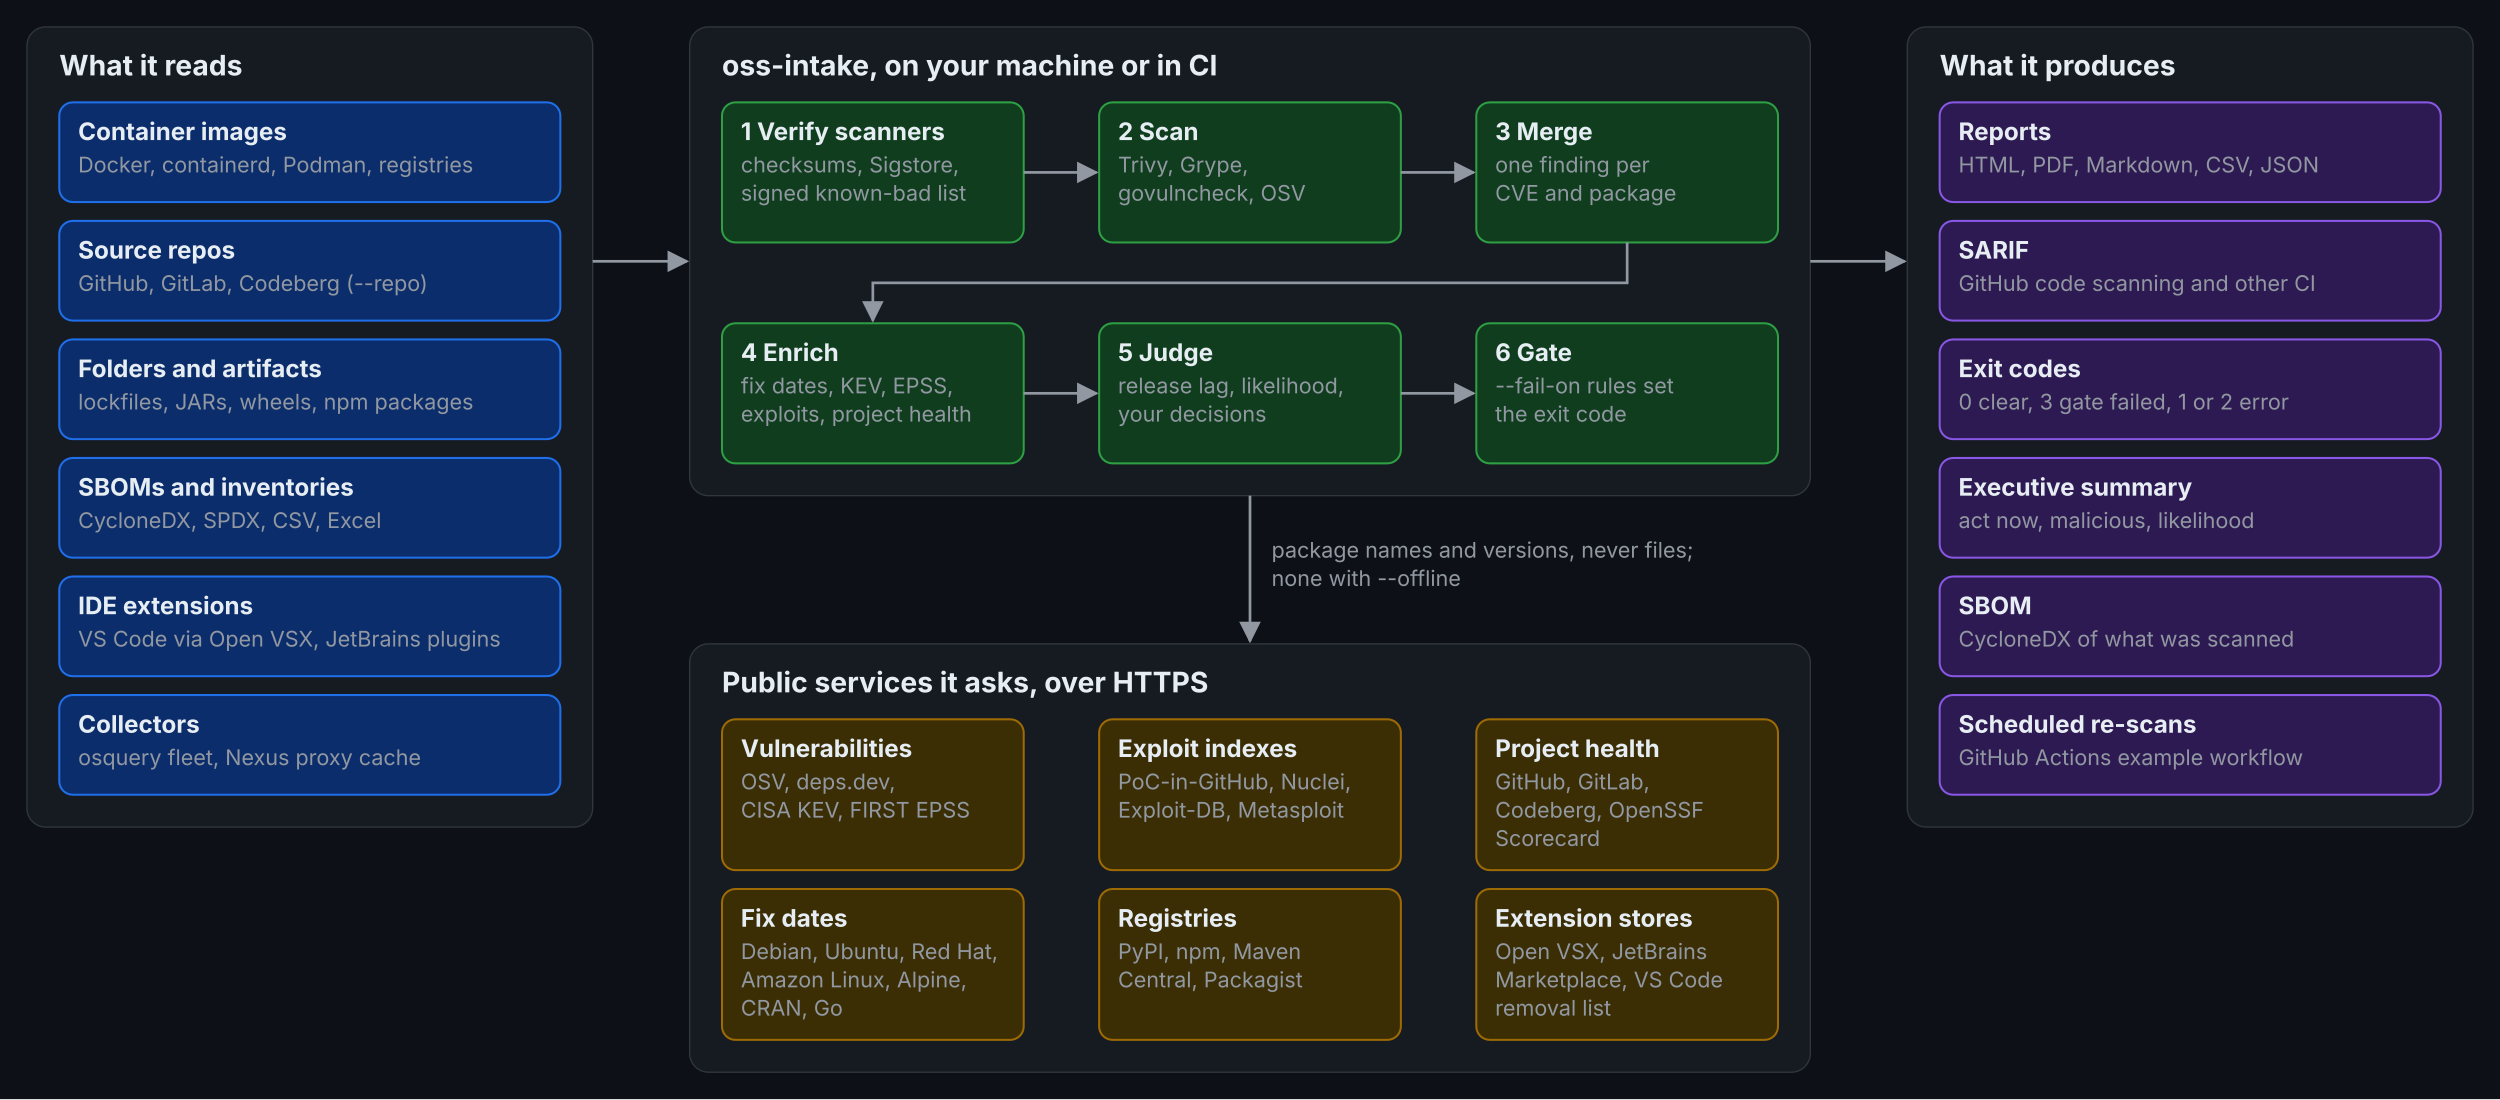
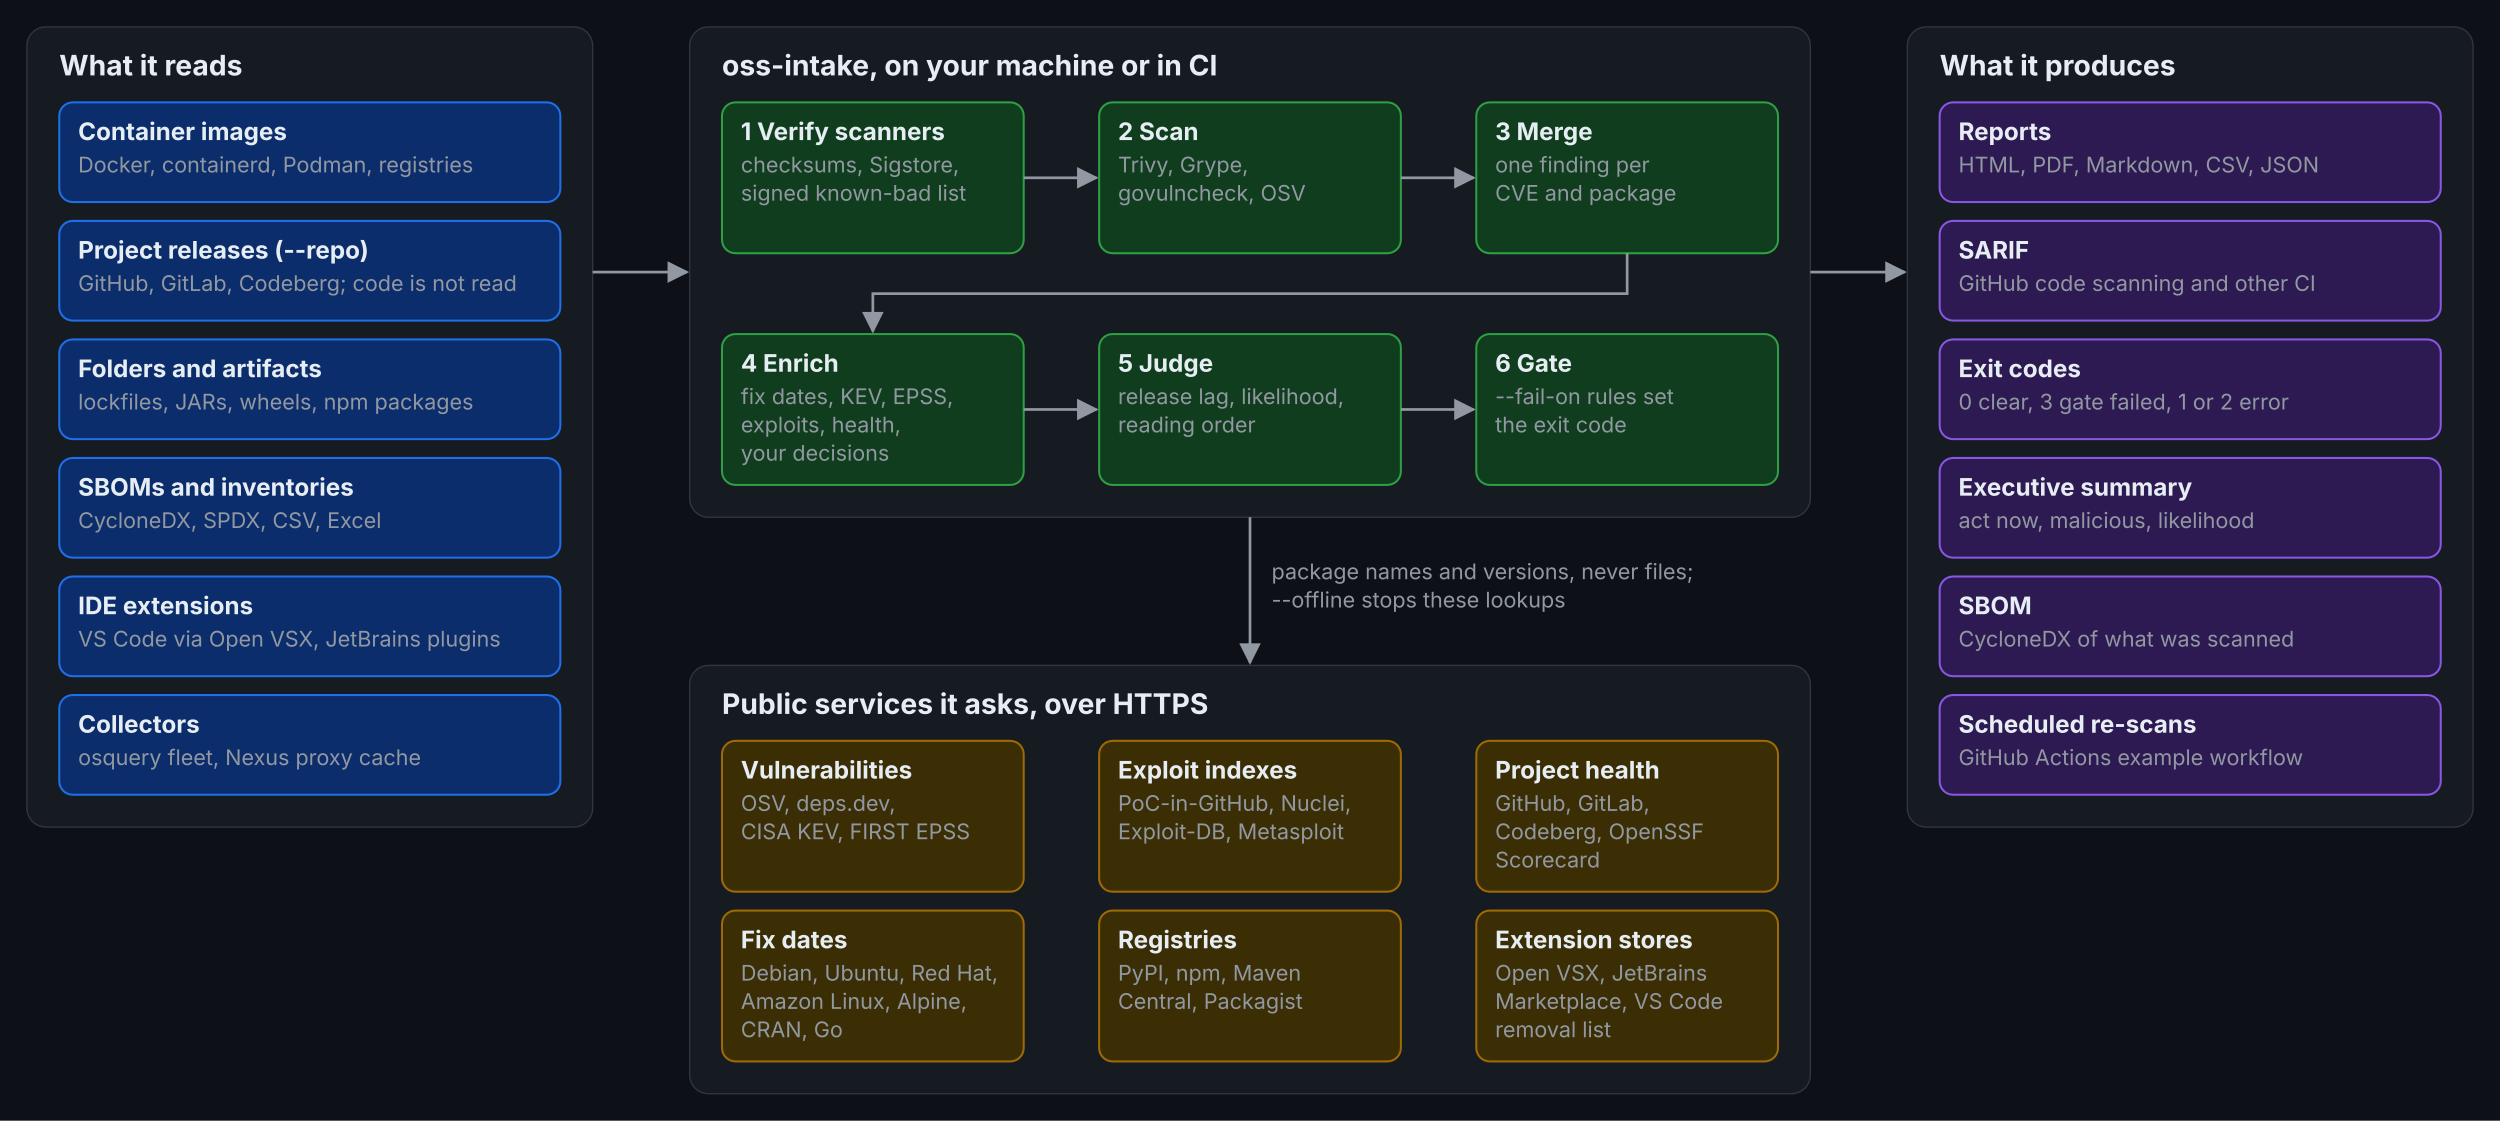
- <svg xmlns="http://www.w3.org/2000/svg" width="1856" height="816" viewBox="0 0 1856 816" font-family="Inter, 'Segoe UI', Helvetica, Arial, sans-serif">
+ <svg xmlns="http://www.w3.org/2000/svg" width="1856" height="832" viewBox="0 0 1856 832" font-family="Inter, 'Segoe UI', Helvetica, Arial, sans-serif">
  <defs>
    <marker id="head" viewBox="0 0 10 10" refX="9" refY="5" markerWidth="8" markerHeight="8" orient="auto-start-reverse">
      <path d="M0,0 L10,5 L0,10 z" fill="#9198a1" />
    </marker>
  </defs>
-   <rect width="1856" height="816" fill="#0d1117" />
+   <rect width="1856" height="832" fill="#0d1117" />
  <g transform="translate(20,20)">
    <rect x="0" y="0" width="420" height="594" rx="14" fill="#161b22" stroke="#30363d" />
    <text x="24" y="36" font-size="21" font-weight="700" fill="#e6edf3" text-anchor="start">What it reads</text>
    <rect x="24" y="56" width="372" height="74" rx="10" fill="#0c2d6b" stroke="#1f6feb" stroke-width="1.5" />
    <text x="38" y="84" font-size="18" font-weight="700" fill="#e6edf3" text-anchor="start">Container images</text>
    <text x="38" y="108" font-size="16" font-weight="400" fill="#9198a1" text-anchor="start">Docker, containerd, Podman, registries</text>
    <rect x="24" y="144" width="372" height="74" rx="10" fill="#0c2d6b" stroke="#1f6feb" stroke-width="1.5" />
-     <text x="38" y="172" font-size="18" font-weight="700" fill="#e6edf3" text-anchor="start">Source repos</text>
-     <text x="38" y="196" font-size="16" font-weight="400" fill="#9198a1" text-anchor="start">GitHub, GitLab, Codeberg (--repo)</text>
+     <text x="38" y="172" font-size="18" font-weight="700" fill="#e6edf3" text-anchor="start">Project releases (--repo)</text>
+     <text x="38" y="196" font-size="16" font-weight="400" fill="#9198a1" text-anchor="start">GitHub, GitLab, Codeberg; code is not read</text>
    <rect x="24" y="232" width="372" height="74" rx="10" fill="#0c2d6b" stroke="#1f6feb" stroke-width="1.5" />
    <text x="38" y="260" font-size="18" font-weight="700" fill="#e6edf3" text-anchor="start">Folders and artifacts</text>
    <text x="38" y="284" font-size="16" font-weight="400" fill="#9198a1" text-anchor="start">lockfiles, JARs, wheels, npm packages</text>
    <rect x="24" y="320" width="372" height="74" rx="10" fill="#0c2d6b" stroke="#1f6feb" stroke-width="1.5" />
    <text x="38" y="348" font-size="18" font-weight="700" fill="#e6edf3" text-anchor="start">SBOMs and inventories</text>
    <text x="38" y="372" font-size="16" font-weight="400" fill="#9198a1" text-anchor="start">CycloneDX, SPDX, CSV, Excel</text>
    <rect x="24" y="408" width="372" height="74" rx="10" fill="#0c2d6b" stroke="#1f6feb" stroke-width="1.5" />
    <text x="38" y="436" font-size="18" font-weight="700" fill="#e6edf3" text-anchor="start">IDE extensions</text>
    <text x="38" y="460" font-size="16" font-weight="400" fill="#9198a1" text-anchor="start">VS Code via Open VSX, JetBrains plugins</text>
    <rect x="24" y="496" width="372" height="74" rx="10" fill="#0c2d6b" stroke="#1f6feb" stroke-width="1.5" />
    <text x="38" y="524" font-size="18" font-weight="700" fill="#e6edf3" text-anchor="start">Collectors</text>
    <text x="38" y="548" font-size="16" font-weight="400" fill="#9198a1" text-anchor="start">osquery fleet, Nexus proxy cache</text>
-     <rect x="492" y="0" width="832" height="348" rx="14" fill="#161b22" stroke="#30363d" />
+     <rect x="492" y="0" width="832" height="364" rx="14" fill="#161b22" stroke="#30363d" />
    <text x="516" y="36" font-size="21" font-weight="700" fill="#e6edf3" text-anchor="start">oss-intake, on your machine or in CI</text>
-     <rect x="516" y="56" width="224" height="104" rx="10" fill="#0f3d1e" stroke="#2ea043" stroke-width="1.5" />
+     <rect x="516" y="56" width="224" height="112" rx="10" fill="#0f3d1e" stroke="#2ea043" stroke-width="1.5" />
    <text x="530" y="84" font-size="18" font-weight="700" fill="#e6edf3" text-anchor="start">1  Verify scanners</text>
    <text x="530" y="108" font-size="16" font-weight="400" fill="#9198a1" text-anchor="start">checksums, Sigstore,</text>
    <text x="530" y="129" font-size="16" font-weight="400" fill="#9198a1" text-anchor="start">signed known-bad list</text>
-     <rect x="796" y="56" width="224" height="104" rx="10" fill="#0f3d1e" stroke="#2ea043" stroke-width="1.5" />
+     <rect x="796" y="56" width="224" height="112" rx="10" fill="#0f3d1e" stroke="#2ea043" stroke-width="1.5" />
    <text x="810" y="84" font-size="18" font-weight="700" fill="#e6edf3" text-anchor="start">2  Scan</text>
    <text x="810" y="108" font-size="16" font-weight="400" fill="#9198a1" text-anchor="start">Trivy, Grype,</text>
    <text x="810" y="129" font-size="16" font-weight="400" fill="#9198a1" text-anchor="start">govulncheck, OSV</text>
-     <rect x="1076" y="56" width="224" height="104" rx="10" fill="#0f3d1e" stroke="#2ea043" stroke-width="1.5" />
+     <rect x="1076" y="56" width="224" height="112" rx="10" fill="#0f3d1e" stroke="#2ea043" stroke-width="1.5" />
    <text x="1090" y="84" font-size="18" font-weight="700" fill="#e6edf3" text-anchor="start">3  Merge</text>
    <text x="1090" y="108" font-size="16" font-weight="400" fill="#9198a1" text-anchor="start">one finding per</text>
    <text x="1090" y="129" font-size="16" font-weight="400" fill="#9198a1" text-anchor="start">CVE and package</text>
-     <rect x="516" y="220" width="224" height="104" rx="10" fill="#0f3d1e" stroke="#2ea043" stroke-width="1.5" />
-     <text x="530" y="248" font-size="18" font-weight="700" fill="#e6edf3" text-anchor="start">4  Enrich</text>
-     <text x="530" y="272" font-size="16" font-weight="400" fill="#9198a1" text-anchor="start">fix dates, KEV, EPSS,</text>
-     <text x="530" y="293" font-size="16" font-weight="400" fill="#9198a1" text-anchor="start">exploits, project health</text>
-     <rect x="796" y="220" width="224" height="104" rx="10" fill="#0f3d1e" stroke="#2ea043" stroke-width="1.5" />
-     <text x="810" y="248" font-size="18" font-weight="700" fill="#e6edf3" text-anchor="start">5  Judge</text>
-     <text x="810" y="272" font-size="16" font-weight="400" fill="#9198a1" text-anchor="start">release lag, likelihood,</text>
-     <text x="810" y="293" font-size="16" font-weight="400" fill="#9198a1" text-anchor="start">your decisions</text>
-     <rect x="1076" y="220" width="224" height="104" rx="10" fill="#0f3d1e" stroke="#2ea043" stroke-width="1.5" />
-     <text x="1090" y="248" font-size="18" font-weight="700" fill="#e6edf3" text-anchor="start">6  Gate</text>
-     <text x="1090" y="272" font-size="16" font-weight="400" fill="#9198a1" text-anchor="start">--fail-on rules set</text>
-     <text x="1090" y="293" font-size="16" font-weight="400" fill="#9198a1" text-anchor="start">the exit code</text>
-     <path d="M740,108.0 L794,108.0" fill="none" stroke="#9198a1" stroke-width="2" marker-end="url(#head)" />
-     <path d="M1020,108.0 L1074,108.0" fill="none" stroke="#9198a1" stroke-width="2" marker-end="url(#head)" />
-     <path d="M740,272.0 L794,272.0" fill="none" stroke="#9198a1" stroke-width="2" marker-end="url(#head)" />
-     <path d="M1020,272.0 L1074,272.0" fill="none" stroke="#9198a1" stroke-width="2" marker-end="url(#head)" />
-     <path d="M1188.0,160 L1188.0,190 L628.0,190 L628.0,218" fill="none" stroke="#9198a1" stroke-width="2" marker-end="url(#head)" />
-     <rect x="492" y="458" width="832" height="318" rx="14" fill="#161b22" stroke="#30363d" />
-     <text x="516" y="494" font-size="21" font-weight="700" fill="#e6edf3" text-anchor="start">Public services it asks, over HTTPS</text>
-     <rect x="516" y="514" width="224" height="112" rx="10" fill="#3b2e05" stroke="#9e6a03" stroke-width="1.5" />
-     <text x="530" y="542" font-size="18" font-weight="700" fill="#e6edf3" text-anchor="start">Vulnerabilities</text>
-     <text x="530" y="566" font-size="16" font-weight="400" fill="#9198a1" text-anchor="start">OSV, deps.dev,</text>
-     <text x="530" y="587" font-size="16" font-weight="400" fill="#9198a1" text-anchor="start">CISA KEV, FIRST EPSS</text>
-     <rect x="796" y="514" width="224" height="112" rx="10" fill="#3b2e05" stroke="#9e6a03" stroke-width="1.5" />
-     <text x="810" y="542" font-size="18" font-weight="700" fill="#e6edf3" text-anchor="start">Exploit indexes</text>
-     <text x="810" y="566" font-size="16" font-weight="400" fill="#9198a1" text-anchor="start">PoC-in-GitHub, Nuclei,</text>
-     <text x="810" y="587" font-size="16" font-weight="400" fill="#9198a1" text-anchor="start">Exploit-DB, Metasploit</text>
-     <rect x="1076" y="514" width="224" height="112" rx="10" fill="#3b2e05" stroke="#9e6a03" stroke-width="1.5" />
-     <text x="1090" y="542" font-size="18" font-weight="700" fill="#e6edf3" text-anchor="start">Project health</text>
-     <text x="1090" y="566" font-size="16" font-weight="400" fill="#9198a1" text-anchor="start">GitHub, GitLab,</text>
-     <text x="1090" y="587" font-size="16" font-weight="400" fill="#9198a1" text-anchor="start">Codeberg, OpenSSF</text>
-     <text x="1090" y="608" font-size="16" font-weight="400" fill="#9198a1" text-anchor="start">Scorecard</text>
-     <rect x="516" y="640" width="224" height="112" rx="10" fill="#3b2e05" stroke="#9e6a03" stroke-width="1.5" />
-     <text x="530" y="668" font-size="18" font-weight="700" fill="#e6edf3" text-anchor="start">Fix dates</text>
-     <text x="530" y="692" font-size="16" font-weight="400" fill="#9198a1" text-anchor="start">Debian, Ubuntu, Red Hat,</text>
-     <text x="530" y="713" font-size="16" font-weight="400" fill="#9198a1" text-anchor="start">Amazon Linux, Alpine,</text>
-     <text x="530" y="734" font-size="16" font-weight="400" fill="#9198a1" text-anchor="start">CRAN, Go</text>
-     <rect x="796" y="640" width="224" height="112" rx="10" fill="#3b2e05" stroke="#9e6a03" stroke-width="1.5" />
-     <text x="810" y="668" font-size="18" font-weight="700" fill="#e6edf3" text-anchor="start">Registries</text>
-     <text x="810" y="692" font-size="16" font-weight="400" fill="#9198a1" text-anchor="start">PyPI, npm, Maven</text>
-     <text x="810" y="713" font-size="16" font-weight="400" fill="#9198a1" text-anchor="start">Central, Packagist</text>
-     <rect x="1076" y="640" width="224" height="112" rx="10" fill="#3b2e05" stroke="#9e6a03" stroke-width="1.5" />
-     <text x="1090" y="668" font-size="18" font-weight="700" fill="#e6edf3" text-anchor="start">Extension stores</text>
-     <text x="1090" y="692" font-size="16" font-weight="400" fill="#9198a1" text-anchor="start">Open VSX, JetBrains</text>
-     <text x="1090" y="713" font-size="16" font-weight="400" fill="#9198a1" text-anchor="start">Marketplace, VS Code</text>
-     <text x="1090" y="734" font-size="16" font-weight="400" fill="#9198a1" text-anchor="start">removal list</text>
-     <path d="M908.0,348 L908.0,456" fill="none" stroke="#9198a1" stroke-width="2" marker-end="url(#head)" />
-     <text x="924.0" y="394" font-size="16" font-weight="400" fill="#9198a1" text-anchor="start">package names and versions, never files;</text>
-     <text x="924.0" y="415" font-size="16" font-weight="400" fill="#9198a1" text-anchor="start">none with --offline</text>
+     <rect x="516" y="228" width="224" height="112" rx="10" fill="#0f3d1e" stroke="#2ea043" stroke-width="1.5" />
+     <text x="530" y="256" font-size="18" font-weight="700" fill="#e6edf3" text-anchor="start">4  Enrich</text>
+     <text x="530" y="280" font-size="16" font-weight="400" fill="#9198a1" text-anchor="start">fix dates, KEV, EPSS,</text>
+     <text x="530" y="301" font-size="16" font-weight="400" fill="#9198a1" text-anchor="start">exploits, health,</text>
+     <text x="530" y="322" font-size="16" font-weight="400" fill="#9198a1" text-anchor="start">your decisions</text>
+     <rect x="796" y="228" width="224" height="112" rx="10" fill="#0f3d1e" stroke="#2ea043" stroke-width="1.5" />
+     <text x="810" y="256" font-size="18" font-weight="700" fill="#e6edf3" text-anchor="start">5  Judge</text>
+     <text x="810" y="280" font-size="16" font-weight="400" fill="#9198a1" text-anchor="start">release lag, likelihood,</text>
+     <text x="810" y="301" font-size="16" font-weight="400" fill="#9198a1" text-anchor="start">reading order</text>
+     <rect x="1076" y="228" width="224" height="112" rx="10" fill="#0f3d1e" stroke="#2ea043" stroke-width="1.5" />
+     <text x="1090" y="256" font-size="18" font-weight="700" fill="#e6edf3" text-anchor="start">6  Gate</text>
+     <text x="1090" y="280" font-size="16" font-weight="400" fill="#9198a1" text-anchor="start">--fail-on rules set</text>
+     <text x="1090" y="301" font-size="16" font-weight="400" fill="#9198a1" text-anchor="start">the exit code</text>
+     <path d="M740,112.0 L794,112.0" fill="none" stroke="#9198a1" stroke-width="2" marker-end="url(#head)" />
+     <path d="M1020,112.0 L1074,112.0" fill="none" stroke="#9198a1" stroke-width="2" marker-end="url(#head)" />
+     <path d="M740,284.0 L794,284.0" fill="none" stroke="#9198a1" stroke-width="2" marker-end="url(#head)" />
+     <path d="M1020,284.0 L1074,284.0" fill="none" stroke="#9198a1" stroke-width="2" marker-end="url(#head)" />
+     <path d="M1188.0,168 L1188.0,198 L628.0,198 L628.0,226" fill="none" stroke="#9198a1" stroke-width="2" marker-end="url(#head)" />
+     <rect x="492" y="474" width="832" height="318" rx="14" fill="#161b22" stroke="#30363d" />
+     <text x="516" y="510" font-size="21" font-weight="700" fill="#e6edf3" text-anchor="start">Public services it asks, over HTTPS</text>
+     <rect x="516" y="530" width="224" height="112" rx="10" fill="#3b2e05" stroke="#9e6a03" stroke-width="1.5" />
+     <text x="530" y="558" font-size="18" font-weight="700" fill="#e6edf3" text-anchor="start">Vulnerabilities</text>
+     <text x="530" y="582" font-size="16" font-weight="400" fill="#9198a1" text-anchor="start">OSV, deps.dev,</text>
+     <text x="530" y="603" font-size="16" font-weight="400" fill="#9198a1" text-anchor="start">CISA KEV, FIRST EPSS</text>
+     <rect x="796" y="530" width="224" height="112" rx="10" fill="#3b2e05" stroke="#9e6a03" stroke-width="1.5" />
+     <text x="810" y="558" font-size="18" font-weight="700" fill="#e6edf3" text-anchor="start">Exploit indexes</text>
+     <text x="810" y="582" font-size="16" font-weight="400" fill="#9198a1" text-anchor="start">PoC-in-GitHub, Nuclei,</text>
+     <text x="810" y="603" font-size="16" font-weight="400" fill="#9198a1" text-anchor="start">Exploit-DB, Metasploit</text>
+     <rect x="1076" y="530" width="224" height="112" rx="10" fill="#3b2e05" stroke="#9e6a03" stroke-width="1.5" />
+     <text x="1090" y="558" font-size="18" font-weight="700" fill="#e6edf3" text-anchor="start">Project health</text>
+     <text x="1090" y="582" font-size="16" font-weight="400" fill="#9198a1" text-anchor="start">GitHub, GitLab,</text>
+     <text x="1090" y="603" font-size="16" font-weight="400" fill="#9198a1" text-anchor="start">Codeberg, OpenSSF</text>
+     <text x="1090" y="624" font-size="16" font-weight="400" fill="#9198a1" text-anchor="start">Scorecard</text>
+     <rect x="516" y="656" width="224" height="112" rx="10" fill="#3b2e05" stroke="#9e6a03" stroke-width="1.5" />
+     <text x="530" y="684" font-size="18" font-weight="700" fill="#e6edf3" text-anchor="start">Fix dates</text>
+     <text x="530" y="708" font-size="16" font-weight="400" fill="#9198a1" text-anchor="start">Debian, Ubuntu, Red Hat,</text>
+     <text x="530" y="729" font-size="16" font-weight="400" fill="#9198a1" text-anchor="start">Amazon Linux, Alpine,</text>
+     <text x="530" y="750" font-size="16" font-weight="400" fill="#9198a1" text-anchor="start">CRAN, Go</text>
+     <rect x="796" y="656" width="224" height="112" rx="10" fill="#3b2e05" stroke="#9e6a03" stroke-width="1.5" />
+     <text x="810" y="684" font-size="18" font-weight="700" fill="#e6edf3" text-anchor="start">Registries</text>
+     <text x="810" y="708" font-size="16" font-weight="400" fill="#9198a1" text-anchor="start">PyPI, npm, Maven</text>
+     <text x="810" y="729" font-size="16" font-weight="400" fill="#9198a1" text-anchor="start">Central, Packagist</text>
+     <rect x="1076" y="656" width="224" height="112" rx="10" fill="#3b2e05" stroke="#9e6a03" stroke-width="1.5" />
+     <text x="1090" y="684" font-size="18" font-weight="700" fill="#e6edf3" text-anchor="start">Extension stores</text>
+     <text x="1090" y="708" font-size="16" font-weight="400" fill="#9198a1" text-anchor="start">Open VSX, JetBrains</text>
+     <text x="1090" y="729" font-size="16" font-weight="400" fill="#9198a1" text-anchor="start">Marketplace, VS Code</text>
+     <text x="1090" y="750" font-size="16" font-weight="400" fill="#9198a1" text-anchor="start">removal list</text>
+     <path d="M908.0,364 L908.0,472" fill="none" stroke="#9198a1" stroke-width="2" marker-end="url(#head)" />
+     <text x="924.0" y="410" font-size="16" font-weight="400" fill="#9198a1" text-anchor="start">package names and versions, never files;</text>
+     <text x="924.0" y="431" font-size="16" font-weight="400" fill="#9198a1" text-anchor="start">--offline stops these lookups</text>
    <rect x="1396" y="0" width="420" height="594" rx="14" fill="#161b22" stroke="#30363d" />
    <text x="1420" y="36" font-size="21" font-weight="700" fill="#e6edf3" text-anchor="start">What it produces</text>
    <rect x="1420" y="56" width="372" height="74" rx="10" fill="#2e1a52" stroke="#8957e5" stroke-width="1.5" />
    <text x="1434" y="84" font-size="18" font-weight="700" fill="#e6edf3" text-anchor="start">Reports</text>
    <text x="1434" y="108" font-size="16" font-weight="400" fill="#9198a1" text-anchor="start">HTML, PDF, Markdown, CSV, JSON</text>
    <rect x="1420" y="144" width="372" height="74" rx="10" fill="#2e1a52" stroke="#8957e5" stroke-width="1.5" />
    <text x="1434" y="172" font-size="18" font-weight="700" fill="#e6edf3" text-anchor="start">SARIF</text>
    <text x="1434" y="196" font-size="16" font-weight="400" fill="#9198a1" text-anchor="start">GitHub code scanning and other CI</text>
    <rect x="1420" y="232" width="372" height="74" rx="10" fill="#2e1a52" stroke="#8957e5" stroke-width="1.5" />
    <text x="1434" y="260" font-size="18" font-weight="700" fill="#e6edf3" text-anchor="start">Exit codes</text>
    <text x="1434" y="284" font-size="16" font-weight="400" fill="#9198a1" text-anchor="start">0 clear, 3 gate failed, 1 or 2 error</text>
    <rect x="1420" y="320" width="372" height="74" rx="10" fill="#2e1a52" stroke="#8957e5" stroke-width="1.5" />
    <text x="1434" y="348" font-size="18" font-weight="700" fill="#e6edf3" text-anchor="start">Executive summary</text>
    <text x="1434" y="372" font-size="16" font-weight="400" fill="#9198a1" text-anchor="start">act now, malicious, likelihood</text>
    <rect x="1420" y="408" width="372" height="74" rx="10" fill="#2e1a52" stroke="#8957e5" stroke-width="1.5" />
    <text x="1434" y="436" font-size="18" font-weight="700" fill="#e6edf3" text-anchor="start">SBOM</text>
    <text x="1434" y="460" font-size="16" font-weight="400" fill="#9198a1" text-anchor="start">CycloneDX of what was scanned</text>
    <rect x="1420" y="496" width="372" height="74" rx="10" fill="#2e1a52" stroke="#8957e5" stroke-width="1.5" />
    <text x="1434" y="524" font-size="18" font-weight="700" fill="#e6edf3" text-anchor="start">Scheduled re-scans</text>
    <text x="1434" y="548" font-size="16" font-weight="400" fill="#9198a1" text-anchor="start">GitHub Actions example workflow</text>
-     <path d="M420,174.0 L490,174.0" fill="none" stroke="#9198a1" stroke-width="2" marker-end="url(#head)" />
-     <path d="M1324,174.0 L1394,174.0" fill="none" stroke="#9198a1" stroke-width="2" marker-end="url(#head)" />
+     <path d="M420,182.0 L490,182.0" fill="none" stroke="#9198a1" stroke-width="2" marker-end="url(#head)" />
+     <path d="M1324,182.0 L1394,182.0" fill="none" stroke="#9198a1" stroke-width="2" marker-end="url(#head)" />
  </g>
</svg>
